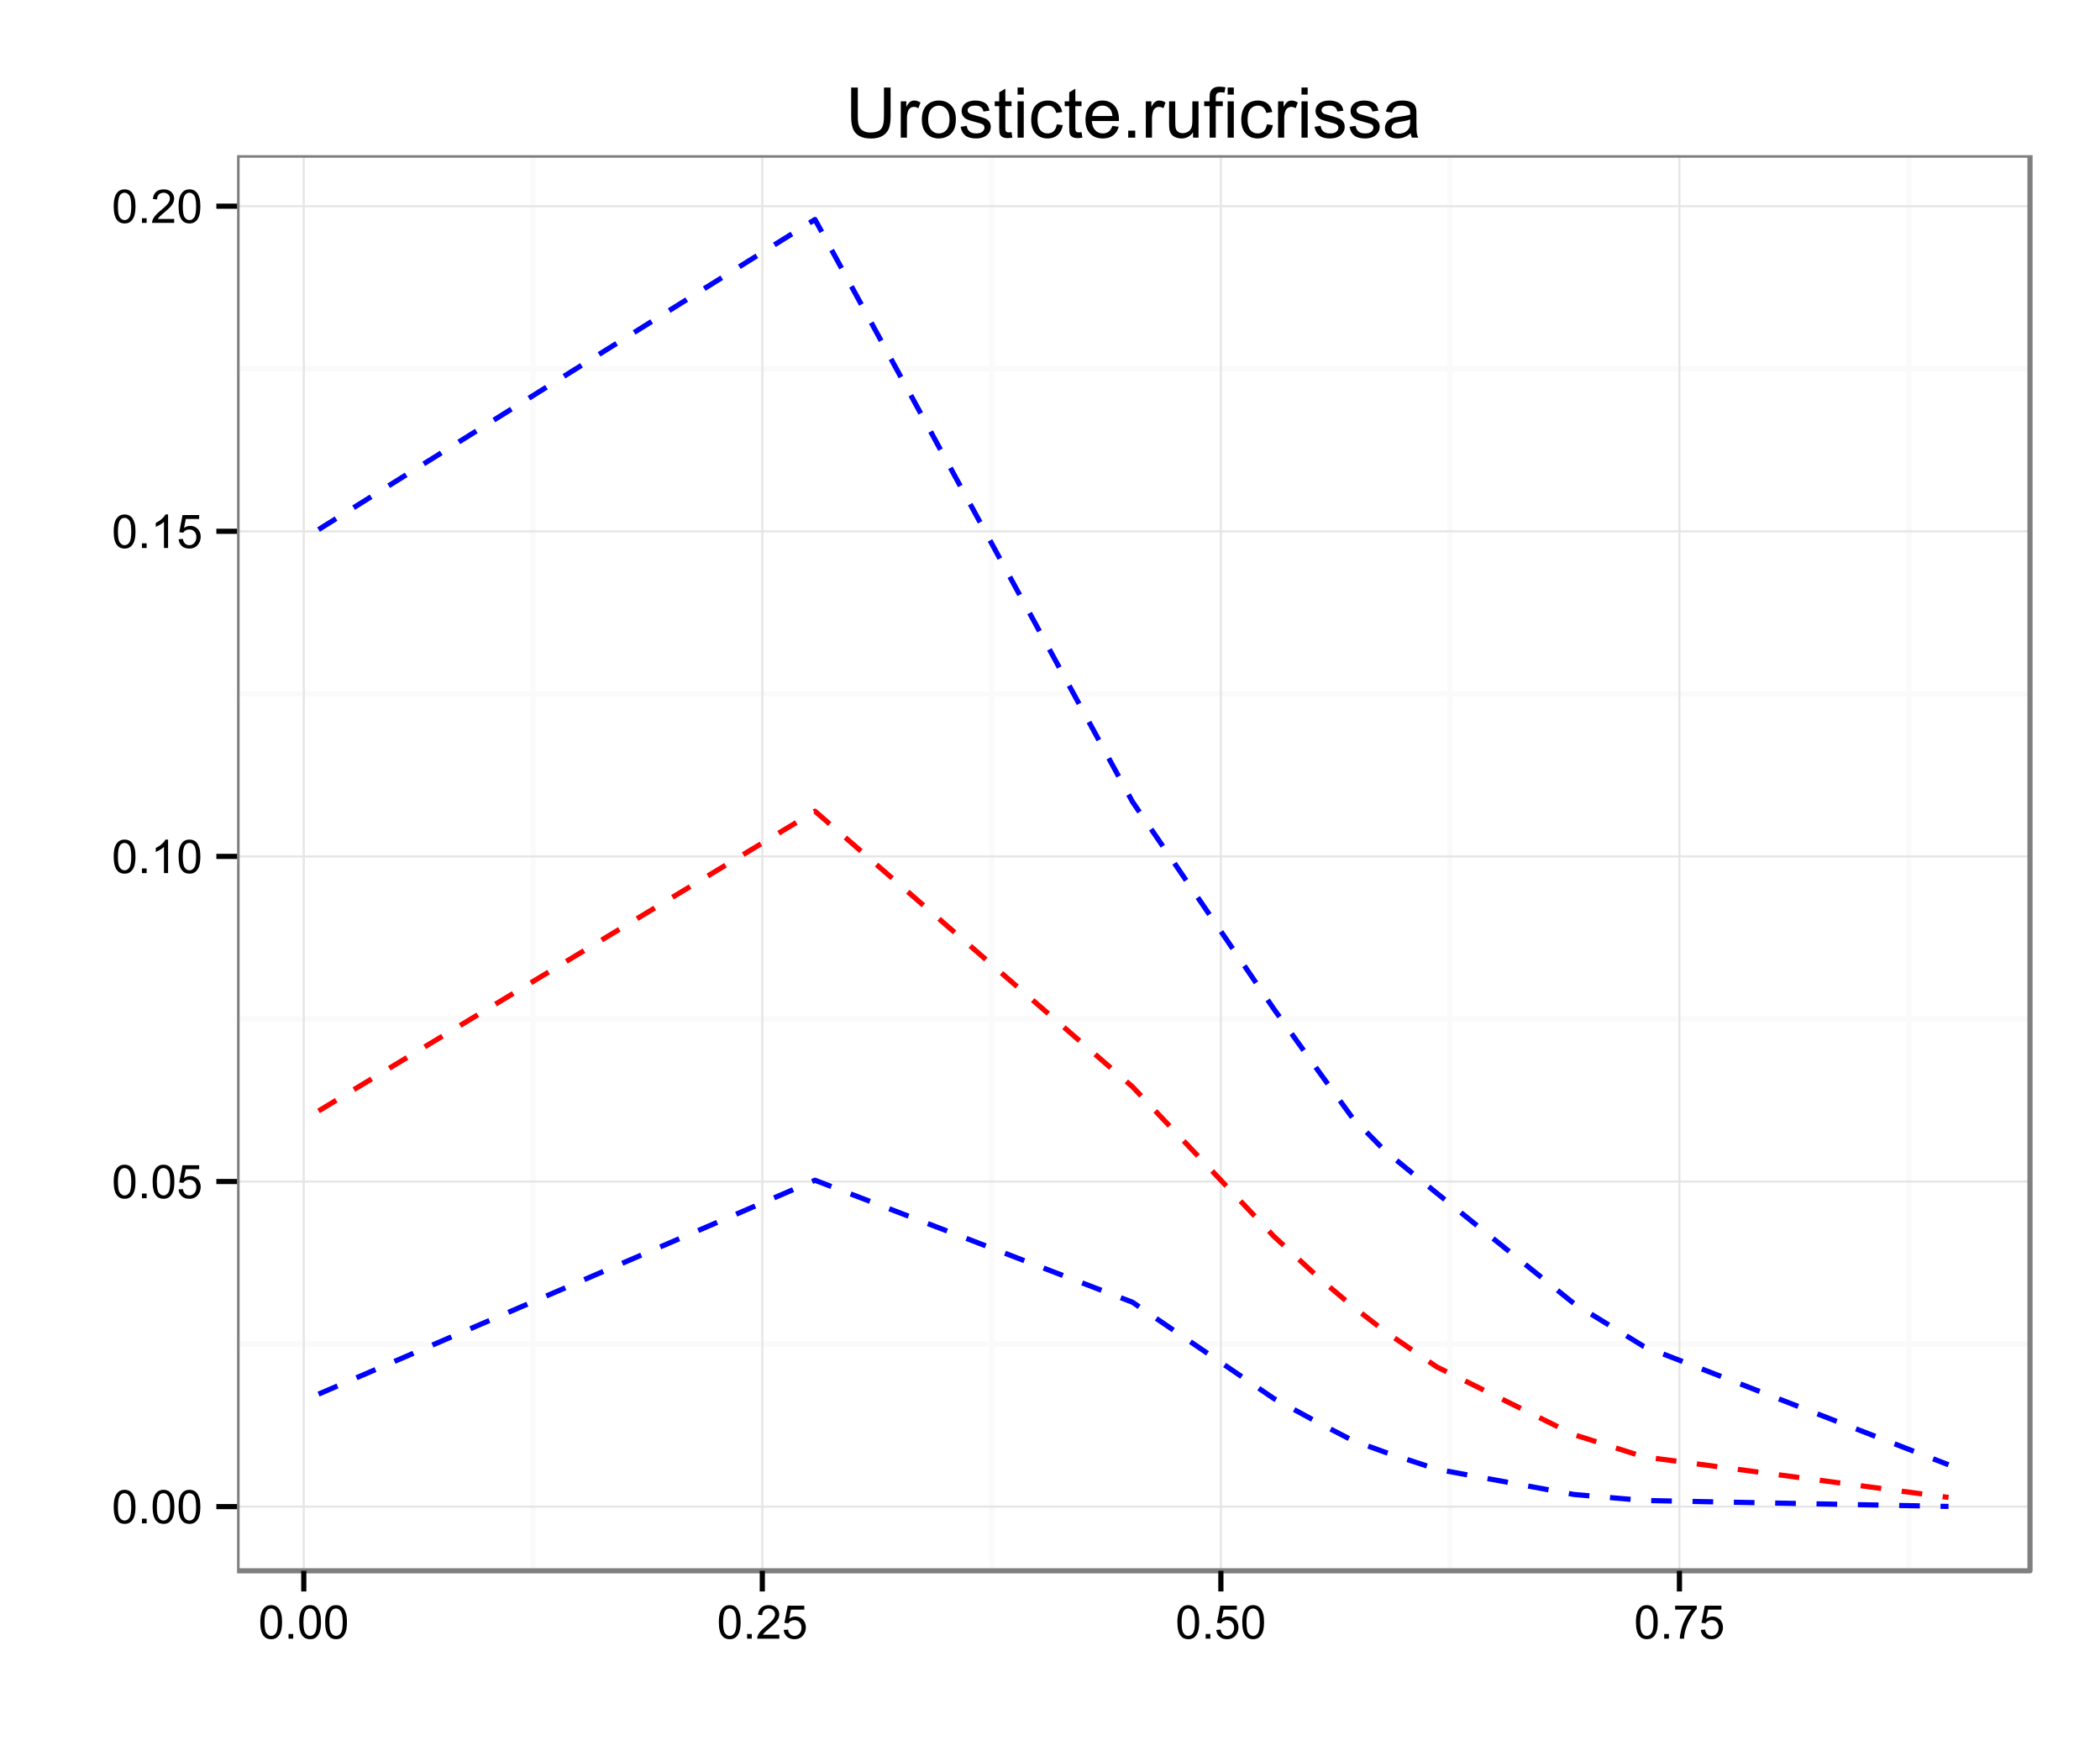
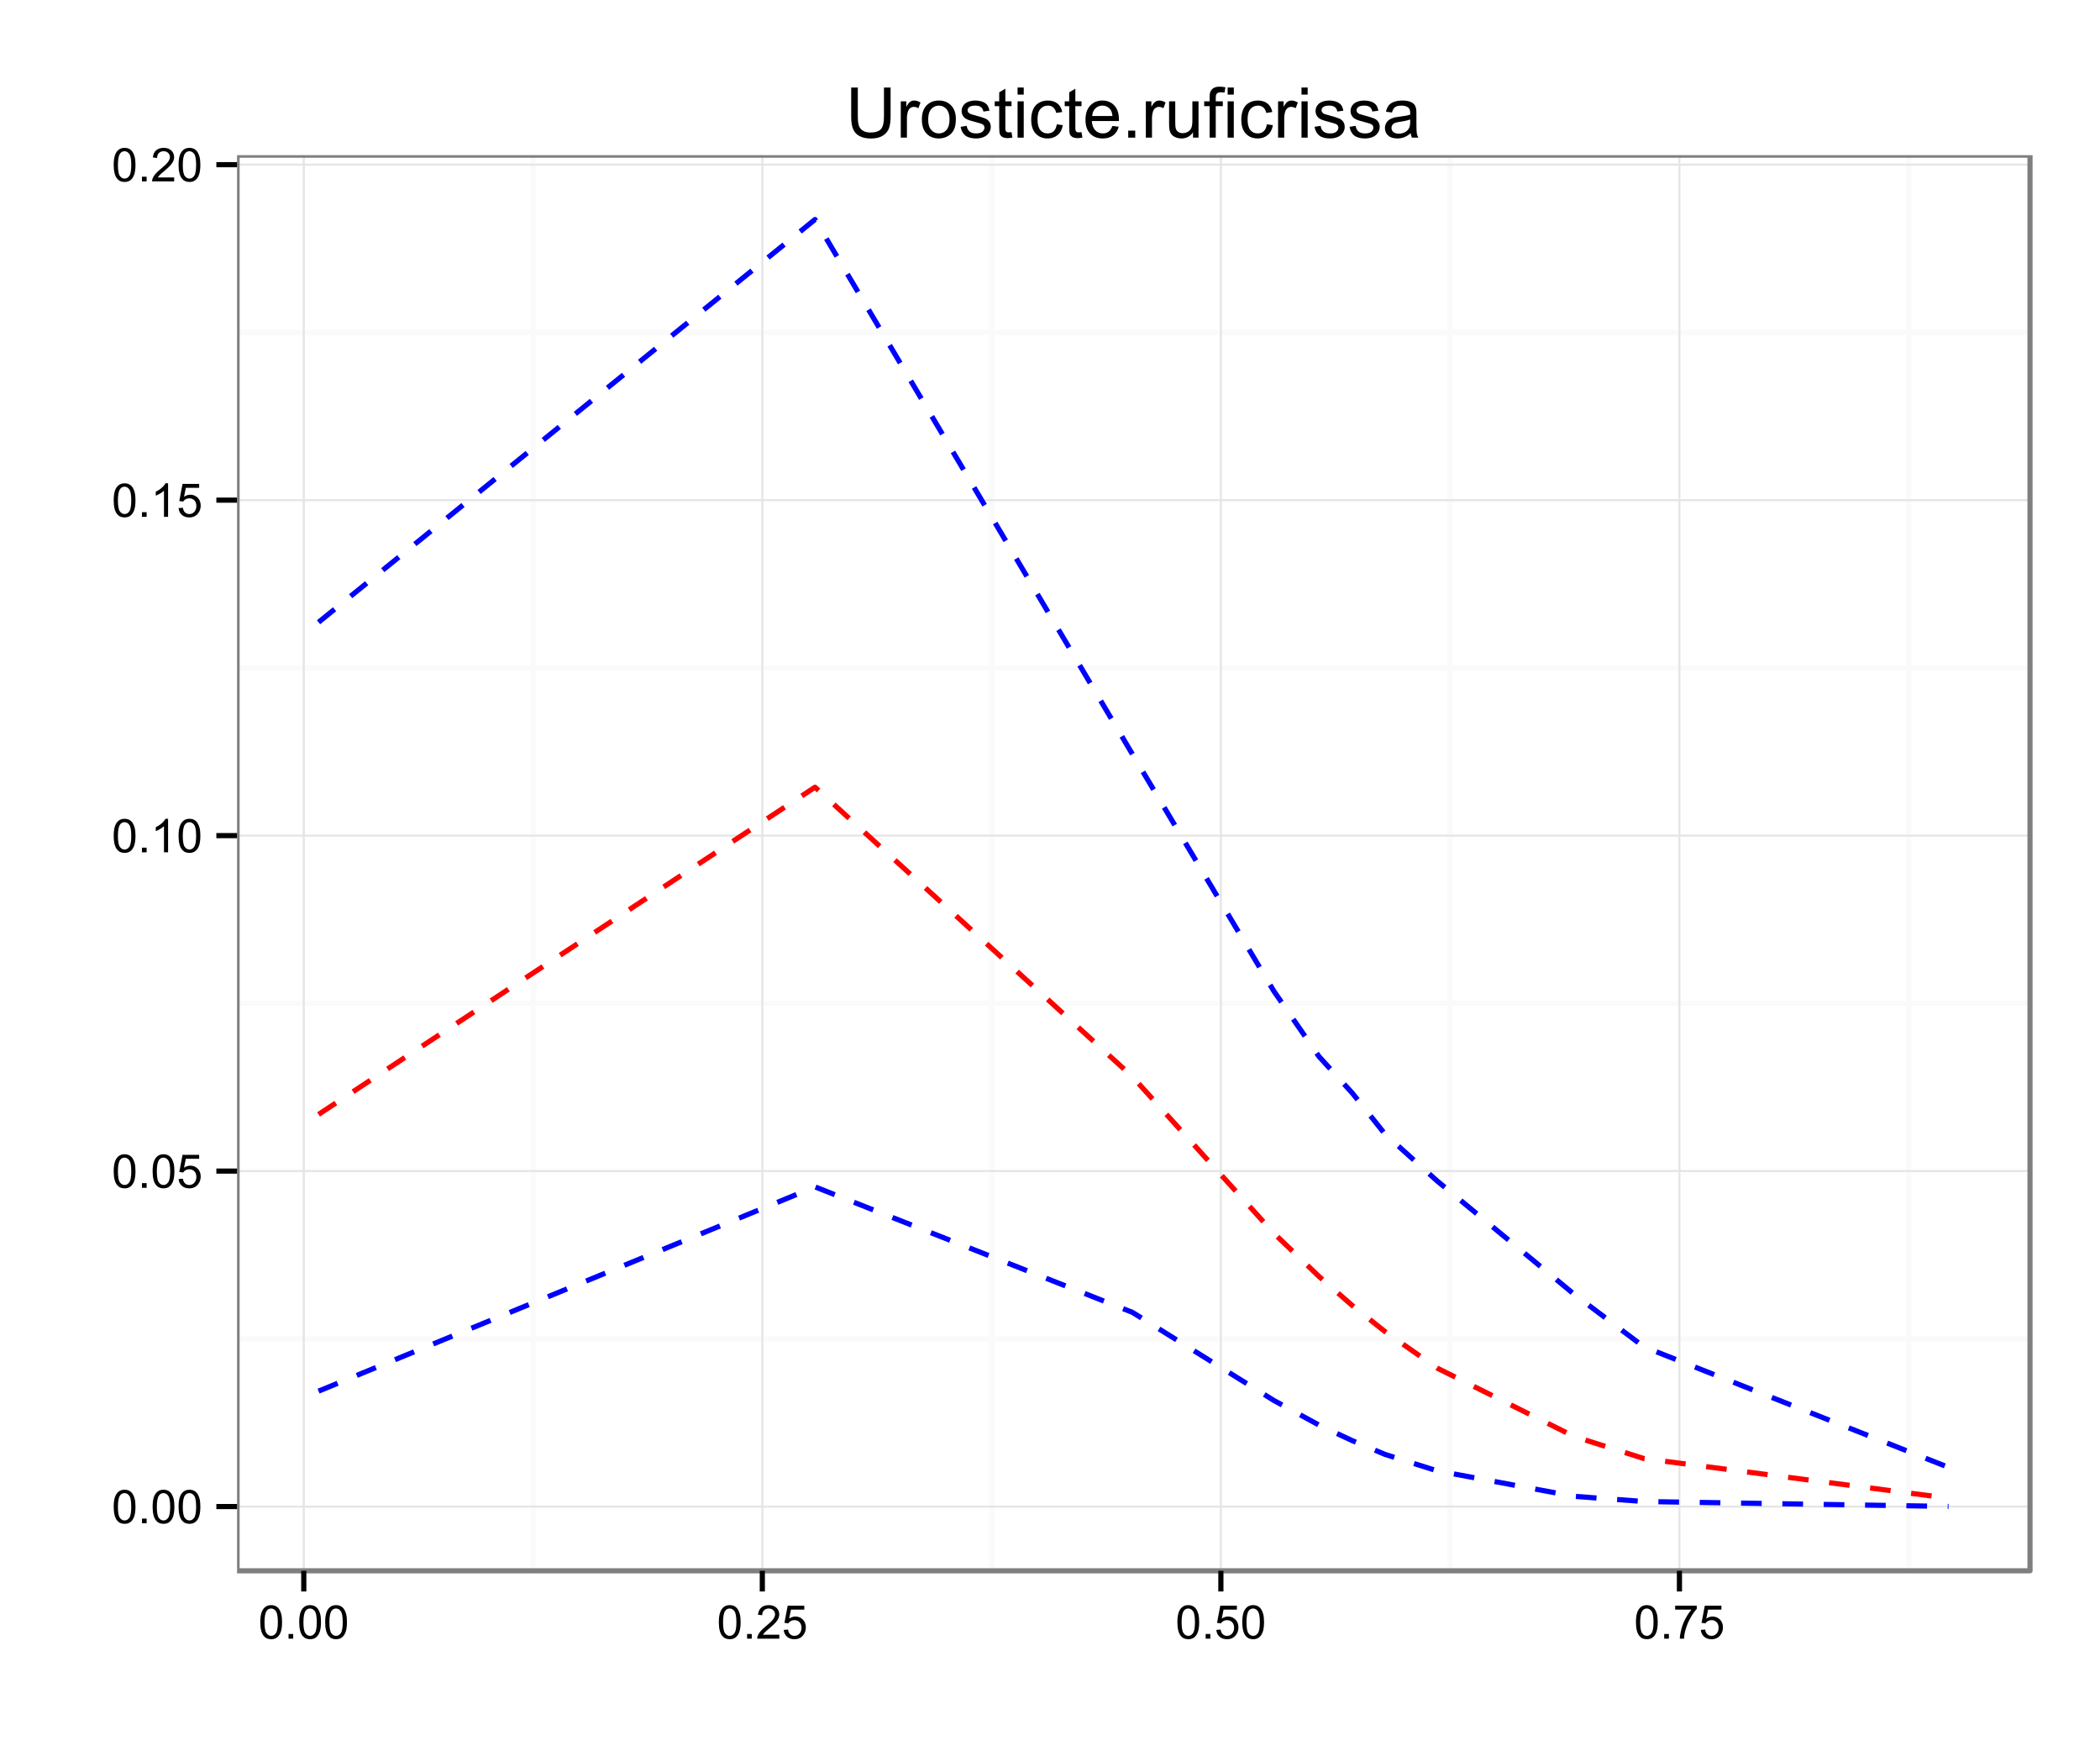
<svg xmlns="http://www.w3.org/2000/svg" xmlns:xlink="http://www.w3.org/1999/xlink" width="432pt" height="360pt" viewBox="0 0 432 360" version="1.1">
  <defs>
    <g>
      <symbol overflow="visible" id="glyph0-0">
        <path style="stroke:none;" d="M 0.398 -3.391 C 0.398 -4.199 0.48 -4.852 0.648 -5.352 C 0.812 -5.844 1.062 -6.227 1.395 -6.496 C 1.723 -6.762 2.137 -6.895 2.641 -6.898 C 3.004 -6.895 3.328 -6.82 3.609 -6.676 C 3.887 -6.523 4.113 -6.312 4.297 -6.035 C 4.477 -5.754 4.621 -5.41 4.723 -5.012 C 4.824 -4.605 4.875 -4.066 4.879 -3.391 C 4.875 -2.582 4.793 -1.93 4.629 -1.438 C 4.465 -0.938 4.215 -0.555 3.887 -0.289 C 3.555 -0.016 3.141 0.117 2.641 0.117 C 1.973 0.117 1.453 -0.117 1.078 -0.594 C 0.625 -1.164 0.398 -2.098 0.398 -3.391 Z M 1.266 -3.391 C 1.266 -2.258 1.395 -1.508 1.66 -1.137 C 1.922 -0.762 2.25 -0.574 2.641 -0.578 C 3.023 -0.574 3.348 -0.762 3.613 -1.141 C 3.875 -1.512 4.008 -2.262 4.012 -3.391 C 4.008 -4.52 3.875 -5.27 3.613 -5.645 C 3.348 -6.012 3.02 -6.199 2.629 -6.203 C 2.238 -6.199 1.93 -6.035 1.703 -5.711 C 1.41 -5.289 1.266 -4.516 1.266 -3.391 Z M 1.266 -3.391 " />
      </symbol>
      <symbol overflow="visible" id="glyph0-1">
        <path style="stroke:none;" d="M 0.871 0 L 0.871 -0.961 L 1.832 -0.961 L 1.832 0 Z M 0.871 0 " />
      </symbol>
      <symbol overflow="visible" id="glyph0-2">
        <path style="stroke:none;" d="M 0.398 -1.801 L 1.285 -1.875 C 1.348 -1.441 1.5 -1.117 1.742 -0.902 C 1.977 -0.684 2.266 -0.574 2.605 -0.578 C 3.008 -0.574 3.352 -0.727 3.637 -1.035 C 3.914 -1.34 4.055 -1.746 4.059 -2.254 C 4.055 -2.734 3.918 -3.113 3.652 -3.395 C 3.379 -3.668 3.027 -3.809 2.594 -3.812 C 2.316 -3.809 2.07 -3.746 1.855 -3.625 C 1.633 -3.5 1.461 -3.34 1.34 -3.145 L 0.547 -3.25 L 1.215 -6.777 L 4.633 -6.777 L 4.633 -5.973 L 1.891 -5.973 L 1.52 -4.125 C 1.926 -4.41 2.359 -4.551 2.816 -4.555 C 3.414 -4.551 3.922 -4.344 4.336 -3.93 C 4.746 -3.512 4.949 -2.977 4.953 -2.328 C 4.949 -1.703 4.77 -1.168 4.41 -0.719 C 3.969 -0.16 3.367 0.117 2.605 0.117 C 1.977 0.117 1.465 -0.055 1.074 -0.406 C 0.676 -0.754 0.453 -1.219 0.398 -1.801 Z M 0.398 -1.801 " />
      </symbol>
      <symbol overflow="visible" id="glyph0-3">
        <path style="stroke:none;" d="M 3.578 0 L 2.734 0 L 2.734 -5.375 C 2.527 -5.18 2.262 -4.988 1.934 -4.793 C 1.602 -4.598 1.305 -4.453 1.047 -4.359 L 1.047 -5.176 C 1.516 -5.395 1.926 -5.664 2.281 -5.98 C 2.633 -6.293 2.883 -6.598 3.031 -6.898 L 3.578 -6.898 Z M 3.578 0 " />
      </symbol>
      <symbol overflow="visible" id="glyph0-4">
        <path style="stroke:none;" d="M 4.832 -0.812 L 4.832 0 L 0.289 0 C 0.281 -0.203 0.316 -0.398 0.391 -0.586 C 0.504 -0.895 0.688 -1.199 0.945 -1.5 C 1.195 -1.797 1.562 -2.141 2.047 -2.539 C 2.789 -3.148 3.297 -3.637 3.562 -3.996 C 3.824 -4.352 3.953 -4.688 3.957 -5.012 C 3.953 -5.34 3.836 -5.621 3.598 -5.855 C 3.355 -6.082 3.043 -6.199 2.664 -6.203 C 2.254 -6.199 1.93 -6.078 1.688 -5.836 C 1.441 -5.59 1.316 -5.25 1.316 -4.824 L 0.449 -4.914 C 0.508 -5.559 0.73 -6.051 1.121 -6.391 C 1.504 -6.727 2.023 -6.895 2.68 -6.898 C 3.336 -6.895 3.859 -6.715 4.246 -6.352 C 4.629 -5.984 4.82 -5.531 4.824 -4.992 C 4.82 -4.715 4.766 -4.441 4.652 -4.18 C 4.539 -3.91 4.352 -3.633 4.094 -3.34 C 3.832 -3.047 3.398 -2.645 2.793 -2.133 C 2.285 -1.707 1.961 -1.418 1.816 -1.266 C 1.672 -1.113 1.551 -0.961 1.461 -0.812 Z M 4.832 -0.812 " />
      </symbol>
      <symbol overflow="visible" id="glyph0-5">
        <path style="stroke:none;" d="M 0.453 -5.973 L 0.453 -6.781 L 4.902 -6.781 L 4.902 -6.125 C 4.461 -5.656 4.027 -5.039 3.602 -4.27 C 3.168 -3.496 2.836 -2.703 2.605 -1.891 C 2.434 -1.312 2.324 -0.684 2.281 0 L 1.414 0 C 1.422 -0.539 1.531 -1.191 1.734 -1.961 C 1.938 -2.723 2.227 -3.461 2.609 -4.176 C 2.984 -4.883 3.391 -5.48 3.82 -5.973 Z M 0.453 -5.973 " />
      </symbol>
      <symbol overflow="visible" id="glyph1-0">
        <path style="stroke:none;" d="M 7.875 -10.309 L 9.238 -10.309 L 9.238 -4.352 C 9.234 -3.312 9.117 -2.488 8.887 -1.883 C 8.648 -1.27 8.227 -0.773 7.617 -0.395 C 7.004 -0.012 6.199 0.176 5.211 0.176 C 4.242 0.176 3.453 0.012 2.84 -0.324 C 2.223 -0.652 1.785 -1.137 1.523 -1.77 C 1.262 -2.398 1.129 -3.258 1.133 -4.352 L 1.133 -10.309 L 2.496 -10.309 L 2.496 -4.359 C 2.496 -3.461 2.578 -2.801 2.746 -2.379 C 2.91 -1.953 3.195 -1.625 3.602 -1.398 C 4.004 -1.168 4.5 -1.055 5.09 -1.055 C 6.09 -1.055 6.805 -1.281 7.234 -1.734 C 7.66 -2.188 7.875 -3.062 7.875 -4.359 Z M 7.875 -10.309 " />
      </symbol>
      <symbol overflow="visible" id="glyph1-1">
        <path style="stroke:none;" d="M 0.934 0 L 0.934 -7.469 L 2.074 -7.469 L 2.074 -6.336 C 2.363 -6.859 2.629 -7.211 2.879 -7.383 C 3.121 -7.551 3.395 -7.633 3.691 -7.637 C 4.117 -7.633 4.551 -7.496 4.992 -7.227 L 4.555 -6.055 C 4.242 -6.234 3.934 -6.328 3.629 -6.328 C 3.348 -6.328 3.102 -6.242 2.883 -6.078 C 2.66 -5.906 2.5 -5.676 2.41 -5.387 C 2.266 -4.934 2.195 -4.441 2.199 -3.91 L 2.199 0 Z M 0.934 0 " />
      </symbol>
      <symbol overflow="visible" id="glyph1-2">
        <path style="stroke:none;" d="M 0.477 -3.734 C 0.473 -5.113 0.859 -6.137 1.633 -6.805 C 2.27 -7.355 3.051 -7.633 3.98 -7.637 C 5.004 -7.633 5.844 -7.297 6.496 -6.625 C 7.145 -5.949 7.469 -5.02 7.473 -3.84 C 7.469 -2.875 7.324 -2.121 7.039 -1.57 C 6.75 -1.02 6.332 -0.59 5.781 -0.289 C 5.23 0.016 4.629 0.164 3.98 0.168 C 2.93 0.164 2.086 -0.168 1.441 -0.836 C 0.797 -1.504 0.473 -2.469 0.477 -3.734 Z M 1.777 -3.734 C 1.773 -2.773 1.984 -2.059 2.402 -1.586 C 2.82 -1.105 3.344 -0.867 3.98 -0.871 C 4.605 -0.867 5.129 -1.105 5.547 -1.586 C 5.961 -2.062 6.168 -2.793 6.172 -3.777 C 6.168 -4.695 5.961 -5.395 5.543 -5.875 C 5.121 -6.348 4.598 -6.586 3.98 -6.59 C 3.344 -6.586 2.82 -6.348 2.402 -5.879 C 1.984 -5.402 1.773 -4.688 1.777 -3.734 Z M 1.777 -3.734 " />
      </symbol>
      <symbol overflow="visible" id="glyph1-3">
        <path style="stroke:none;" d="M 0.441 -2.23 L 1.695 -2.426 C 1.762 -1.922 1.957 -1.535 2.281 -1.27 C 2.598 -1 3.047 -0.867 3.629 -0.871 C 4.207 -0.867 4.641 -0.984 4.922 -1.227 C 5.203 -1.461 5.344 -1.738 5.344 -2.059 C 5.344 -2.34 5.219 -2.566 4.973 -2.734 C 4.797 -2.844 4.363 -2.988 3.676 -3.164 C 2.746 -3.398 2.105 -3.598 1.746 -3.77 C 1.387 -3.938 1.113 -4.176 0.93 -4.48 C 0.742 -4.781 0.648 -5.117 0.652 -5.484 C 0.648 -5.816 0.727 -6.125 0.879 -6.41 C 1.031 -6.691 1.238 -6.926 1.504 -7.117 C 1.699 -7.258 1.969 -7.379 2.309 -7.484 C 2.648 -7.582 3.012 -7.633 3.402 -7.637 C 3.984 -7.633 4.5 -7.551 4.945 -7.383 C 5.387 -7.211 5.711 -6.98 5.926 -6.695 C 6.133 -6.406 6.281 -6.02 6.363 -5.539 L 5.125 -5.371 C 5.066 -5.754 4.902 -6.055 4.637 -6.27 C 4.363 -6.484 3.984 -6.59 3.496 -6.594 C 2.91 -6.59 2.496 -6.496 2.25 -6.305 C 2 -6.113 1.875 -5.887 1.879 -5.633 C 1.875 -5.465 1.926 -5.316 2.031 -5.188 C 2.133 -5.047 2.293 -4.938 2.516 -4.852 C 2.641 -4.805 3.016 -4.695 3.637 -4.527 C 4.527 -4.285 5.152 -4.09 5.508 -3.938 C 5.859 -3.785 6.137 -3.562 6.34 -3.273 C 6.543 -2.98 6.645 -2.621 6.645 -2.195 C 6.645 -1.77 6.52 -1.371 6.273 -1 C 6.027 -0.625 5.672 -0.336 5.211 -0.137 C 4.742 0.066 4.219 0.164 3.637 0.168 C 2.664 0.164 1.922 -0.035 1.414 -0.434 C 0.902 -0.836 0.578 -1.434 0.441 -2.23 Z M 0.441 -2.23 " />
      </symbol>
      <symbol overflow="visible" id="glyph1-4">
        <path style="stroke:none;" d="M 3.711 -1.133 L 3.895 -0.016 C 3.535 0.059 3.215 0.094 2.938 0.098 C 2.477 0.094 2.121 0.023 1.871 -0.117 C 1.613 -0.262 1.438 -0.453 1.336 -0.691 C 1.23 -0.926 1.176 -1.422 1.18 -2.188 L 1.18 -6.484 L 0.254 -6.484 L 0.254 -7.469 L 1.18 -7.469 L 1.18 -9.316 L 2.441 -10.074 L 2.441 -7.469 L 3.711 -7.469 L 3.711 -6.484 L 2.441 -6.484 L 2.441 -2.117 C 2.438 -1.75 2.461 -1.52 2.508 -1.418 C 2.551 -1.316 2.621 -1.234 2.723 -1.172 C 2.82 -1.109 2.965 -1.078 3.156 -1.082 C 3.293 -1.078 3.477 -1.094 3.711 -1.133 Z M 3.711 -1.133 " />
      </symbol>
      <symbol overflow="visible" id="glyph1-5">
        <path style="stroke:none;" d="M 0.957 -8.852 L 0.957 -10.309 L 2.223 -10.309 L 2.223 -8.852 Z M 0.957 0 L 0.957 -7.469 L 2.223 -7.469 L 2.223 0 Z M 0.957 0 " />
      </symbol>
      <symbol overflow="visible" id="glyph1-6">
        <path style="stroke:none;" d="M 5.82 -2.734 L 7.066 -2.574 C 6.93 -1.711 6.582 -1.039 6.023 -0.559 C 5.461 -0.074 4.77 0.164 3.957 0.168 C 2.934 0.164 2.113 -0.168 1.492 -0.832 C 0.871 -1.5 0.562 -2.457 0.562 -3.707 C 0.562 -4.508 0.695 -5.211 0.961 -5.82 C 1.227 -6.422 1.633 -6.879 2.184 -7.184 C 2.727 -7.484 3.32 -7.633 3.965 -7.637 C 4.773 -7.633 5.438 -7.43 5.957 -7.02 C 6.469 -6.609 6.797 -6.027 6.945 -5.273 L 5.715 -5.082 C 5.594 -5.582 5.387 -5.961 5.094 -6.215 C 4.793 -6.465 4.434 -6.59 4.016 -6.594 C 3.375 -6.59 2.859 -6.363 2.461 -5.906 C 2.062 -5.449 1.863 -4.727 1.863 -3.742 C 1.863 -2.734 2.055 -2.004 2.438 -1.551 C 2.82 -1.094 3.32 -0.867 3.945 -0.871 C 4.438 -0.867 4.852 -1.02 5.188 -1.328 C 5.516 -1.629 5.727 -2.098 5.82 -2.734 Z M 5.82 -2.734 " />
      </symbol>
      <symbol overflow="visible" id="glyph1-7">
        <path style="stroke:none;" d="M 6.062 -2.406 L 7.367 -2.242 C 7.156 -1.477 6.777 -0.883 6.223 -0.465 C 5.664 -0.043 4.949 0.164 4.086 0.168 C 2.988 0.164 2.121 -0.168 1.484 -0.84 C 0.844 -1.508 0.527 -2.453 0.527 -3.672 C 0.527 -4.926 0.848 -5.898 1.496 -6.594 C 2.141 -7.285 2.98 -7.633 4.016 -7.637 C 5.008 -7.633 5.824 -7.293 6.461 -6.617 C 7.09 -5.934 7.406 -4.977 7.41 -3.746 C 7.406 -3.668 7.402 -3.559 7.402 -3.41 L 1.836 -3.41 C 1.879 -2.59 2.113 -1.961 2.531 -1.523 C 2.945 -1.086 3.465 -0.867 4.094 -0.871 C 4.555 -0.867 4.949 -0.988 5.281 -1.234 C 5.605 -1.477 5.867 -1.867 6.062 -2.406 Z M 1.906 -4.449 L 6.074 -4.449 C 6.016 -5.074 5.855 -5.547 5.598 -5.863 C 5.191 -6.348 4.668 -6.59 4.027 -6.594 C 3.441 -6.59 2.953 -6.398 2.562 -6.012 C 2.164 -5.621 1.945 -5.098 1.906 -4.449 Z M 1.906 -4.449 " />
      </symbol>
      <symbol overflow="visible" id="glyph1-8">
        <path style="stroke:none;" d="M 1.309 0 L 1.309 -1.441 L 2.75 -1.441 L 2.75 0 Z M 1.309 0 " />
      </symbol>
      <symbol overflow="visible" id="glyph1-9">
        <path style="stroke:none;" d="M 5.844 0 L 5.844 -1.098 C 5.258 -0.254 4.469 0.164 3.473 0.168 C 3.031 0.164 2.621 0.082 2.238 -0.082 C 1.855 -0.25 1.57 -0.461 1.387 -0.719 C 1.199 -0.973 1.07 -1.285 1 -1.66 C 0.945 -1.902 0.918 -2.297 0.922 -2.84 L 0.922 -7.469 L 2.188 -7.469 L 2.188 -3.324 C 2.184 -2.66 2.211 -2.215 2.266 -1.988 C 2.34 -1.652 2.508 -1.395 2.77 -1.207 C 3.023 -1.016 3.344 -0.918 3.727 -0.922 C 4.105 -0.918 4.461 -1.016 4.793 -1.211 C 5.125 -1.402 5.359 -1.668 5.5 -2.008 C 5.637 -2.34 5.707 -2.824 5.711 -3.465 L 5.711 -7.469 L 6.977 -7.469 L 6.977 0 Z M 5.844 0 " />
      </symbol>
      <symbol overflow="visible" id="glyph1-10">
        <path style="stroke:none;" d="M 1.25 0 L 1.25 -6.484 L 0.133 -6.484 L 0.133 -7.469 L 1.25 -7.469 L 1.25 -8.262 C 1.246 -8.762 1.293 -9.133 1.387 -9.379 C 1.504 -9.703 1.719 -9.969 2.027 -10.176 C 2.332 -10.379 2.762 -10.48 3.32 -10.484 C 3.672 -10.48 4.066 -10.438 4.5 -10.355 L 4.309 -9.254 C 4.043 -9.297 3.797 -9.32 3.566 -9.324 C 3.18 -9.32 2.906 -9.238 2.75 -9.078 C 2.586 -8.91 2.508 -8.605 2.512 -8.156 L 2.512 -7.469 L 3.965 -7.469 L 3.965 -6.484 L 2.512 -6.484 L 2.512 0 Z M 1.25 0 " />
      </symbol>
      <symbol overflow="visible" id="glyph1-11">
        <path style="stroke:none;" d="M 5.82 -0.922 C 5.348 -0.52 4.898 -0.238 4.465 -0.078 C 4.031 0.086 3.566 0.164 3.074 0.168 C 2.25 0.164 1.617 -0.035 1.18 -0.434 C 0.734 -0.832 0.516 -1.344 0.52 -1.969 C 0.516 -2.332 0.598 -2.664 0.77 -2.969 C 0.934 -3.27 1.152 -3.512 1.422 -3.699 C 1.691 -3.879 1.996 -4.02 2.336 -4.113 C 2.582 -4.176 2.957 -4.238 3.461 -4.305 C 4.48 -4.422 5.23 -4.566 5.715 -4.738 C 5.715 -4.91 5.719 -5.02 5.723 -5.07 C 5.719 -5.582 5.598 -5.945 5.363 -6.16 C 5.035 -6.441 4.555 -6.586 3.922 -6.59 C 3.324 -6.586 2.887 -6.48 2.605 -6.273 C 2.32 -6.062 2.109 -5.695 1.977 -5.168 L 0.738 -5.336 C 0.848 -5.863 1.031 -6.293 1.293 -6.621 C 1.547 -6.945 1.918 -7.195 2.41 -7.371 C 2.895 -7.547 3.461 -7.633 4.105 -7.637 C 4.742 -7.633 5.262 -7.559 5.66 -7.41 C 6.059 -7.258 6.352 -7.07 6.539 -6.844 C 6.727 -6.617 6.855 -6.328 6.934 -5.984 C 6.973 -5.766 6.996 -5.379 6.996 -4.816 L 6.996 -3.129 C 6.996 -1.949 7.02 -1.203 7.074 -0.895 C 7.125 -0.582 7.234 -0.285 7.398 0 L 6.074 0 C 5.941 -0.262 5.855 -0.566 5.82 -0.922 Z M 5.715 -3.746 C 5.254 -3.555 4.566 -3.398 3.648 -3.27 C 3.125 -3.191 2.758 -3.105 2.543 -3.016 C 2.328 -2.918 2.16 -2.781 2.047 -2.605 C 1.926 -2.422 1.867 -2.223 1.871 -2.004 C 1.867 -1.664 1.996 -1.383 2.254 -1.16 C 2.508 -0.934 2.883 -0.82 3.375 -0.824 C 3.859 -0.82 4.293 -0.926 4.676 -1.141 C 5.055 -1.352 5.332 -1.645 5.512 -2.02 C 5.645 -2.301 5.711 -2.723 5.715 -3.285 Z M 5.715 -3.746 " />
      </symbol>
    </g>
    <clipPath id="clip1">
      <path d="M 48.762 31.906 L 418.602 31.906 L 418.602 324.051 L 48.762 324.051 Z M 48.762 31.906 " />
    </clipPath>
  </defs>
  <g id="surface391">
    <rect x="0" y="0" width="432" height="360" style="fill:rgb(100%,100%,100%);fill-opacity:1;stroke:none;" />
    <rect x="0" y="0" width="432" height="360" style="fill:rgb(100%,100%,100%);fill-opacity:1;stroke:none;" />
    <path style="fill:none;stroke-width:1.063;stroke-linecap:round;stroke-linejoin:round;stroke:rgb(100%,100%,100%);stroke-opacity:1;stroke-miterlimit:10;" d="M 0 360 L 432 360 L 432 0 L 0 0 Z M 0 360 " />
    <g clip-path="url(#clip1)" clip-rule="nonzero">
      <path style=" stroke:none;fill-rule:nonzero;fill:rgb(100%,100%,100%);fill-opacity:1;" d="M 48.762 323.051 L 417.602 323.051 L 417.602 31.906 L 48.762 31.906 Z M 48.762 323.051 " />
-       <path style="fill:none;stroke-width:1.063;stroke-linecap:butt;stroke-linejoin:round;stroke:rgb(98.039%,98.039%,98.039%);stroke-opacity:1;stroke-miterlimit:10;" d="M 48.762 276.426 L 417.602 276.426 " />
-       <path style="fill:none;stroke-width:1.063;stroke-linecap:butt;stroke-linejoin:round;stroke:rgb(98.039%,98.039%,98.039%);stroke-opacity:1;stroke-miterlimit:10;" d="M 48.762 209.562 L 417.602 209.562 " />
-       <path style="fill:none;stroke-width:1.063;stroke-linecap:butt;stroke-linejoin:round;stroke:rgb(98.039%,98.039%,98.039%);stroke-opacity:1;stroke-miterlimit:10;" d="M 48.762 142.699 L 417.602 142.699 " />
-       <path style="fill:none;stroke-width:1.063;stroke-linecap:butt;stroke-linejoin:round;stroke:rgb(98.039%,98.039%,98.039%);stroke-opacity:1;stroke-miterlimit:10;" d="M 48.762 75.836 L 417.602 75.836 " />
+       <path style="fill:none;stroke-width:1.063;stroke-linecap:butt;stroke-linejoin:round;stroke:rgb(98.039%,98.039%,98.039%);stroke-opacity:1;stroke-miterlimit:10;" d="M 48.762 275.348 L 417.602 275.348 " />
+       <path style="fill:none;stroke-width:1.063;stroke-linecap:butt;stroke-linejoin:round;stroke:rgb(98.039%,98.039%,98.039%);stroke-opacity:1;stroke-miterlimit:10;" d="M 48.762 206.352 L 417.602 206.352 " />
+       <path style="fill:none;stroke-width:1.063;stroke-linecap:butt;stroke-linejoin:round;stroke:rgb(98.039%,98.039%,98.039%);stroke-opacity:1;stroke-miterlimit:10;" d="M 48.762 137.359 L 417.602 137.359 " />
+       <path style="fill:none;stroke-width:1.063;stroke-linecap:butt;stroke-linejoin:round;stroke:rgb(98.039%,98.039%,98.039%);stroke-opacity:1;stroke-miterlimit:10;" d="M 48.762 68.363 L 417.602 68.363 " />
      <path style="fill:none;stroke-width:1.063;stroke-linecap:butt;stroke-linejoin:round;stroke:rgb(98.039%,98.039%,98.039%);stroke-opacity:1;stroke-miterlimit:10;" d="M 109.656 323.051 L 109.656 31.906 " />
      <path style="fill:none;stroke-width:1.063;stroke-linecap:butt;stroke-linejoin:round;stroke:rgb(98.039%,98.039%,98.039%);stroke-opacity:1;stroke-miterlimit:10;" d="M 203.988 323.051 L 203.988 31.906 " />
      <path style="fill:none;stroke-width:1.063;stroke-linecap:butt;stroke-linejoin:round;stroke:rgb(98.039%,98.039%,98.039%);stroke-opacity:1;stroke-miterlimit:10;" d="M 298.316 323.051 L 298.316 31.906 " />
      <path style="fill:none;stroke-width:1.063;stroke-linecap:butt;stroke-linejoin:round;stroke:rgb(98.039%,98.039%,98.039%);stroke-opacity:1;stroke-miterlimit:10;" d="M 392.648 323.051 L 392.648 31.906 " />
-       <path style="fill:none;stroke-width:0.425;stroke-linecap:butt;stroke-linejoin:round;stroke:rgb(89.804%,89.804%,89.804%);stroke-opacity:1;stroke-miterlimit:10;" d="M 48.762 309.855 L 417.602 309.855 " />
-       <path style="fill:none;stroke-width:0.425;stroke-linecap:butt;stroke-linejoin:round;stroke:rgb(89.804%,89.804%,89.804%);stroke-opacity:1;stroke-miterlimit:10;" d="M 48.762 242.992 L 417.602 242.992 " />
-       <path style="fill:none;stroke-width:0.425;stroke-linecap:butt;stroke-linejoin:round;stroke:rgb(89.804%,89.804%,89.804%);stroke-opacity:1;stroke-miterlimit:10;" d="M 48.762 176.133 L 417.602 176.133 " />
-       <path style="fill:none;stroke-width:0.425;stroke-linecap:butt;stroke-linejoin:round;stroke:rgb(89.804%,89.804%,89.804%);stroke-opacity:1;stroke-miterlimit:10;" d="M 48.762 109.27 L 417.602 109.27 " />
-       <path style="fill:none;stroke-width:0.425;stroke-linecap:butt;stroke-linejoin:round;stroke:rgb(89.804%,89.804%,89.804%);stroke-opacity:1;stroke-miterlimit:10;" d="M 48.762 42.406 L 417.602 42.406 " />
+       <path style="fill:none;stroke-width:0.425;stroke-linecap:butt;stroke-linejoin:round;stroke:rgb(89.804%,89.804%,89.804%);stroke-opacity:1;stroke-miterlimit:10;" d="M 48.762 309.844 L 417.602 309.844 " />
+       <path style="fill:none;stroke-width:0.425;stroke-linecap:butt;stroke-linejoin:round;stroke:rgb(89.804%,89.804%,89.804%);stroke-opacity:1;stroke-miterlimit:10;" d="M 48.762 240.848 L 417.602 240.848 " />
+       <path style="fill:none;stroke-width:0.425;stroke-linecap:butt;stroke-linejoin:round;stroke:rgb(89.804%,89.804%,89.804%);stroke-opacity:1;stroke-miterlimit:10;" d="M 48.762 171.855 L 417.602 171.855 " />
+       <path style="fill:none;stroke-width:0.425;stroke-linecap:butt;stroke-linejoin:round;stroke:rgb(89.804%,89.804%,89.804%);stroke-opacity:1;stroke-miterlimit:10;" d="M 48.762 102.863 L 417.602 102.863 " />
+       <path style="fill:none;stroke-width:0.425;stroke-linecap:butt;stroke-linejoin:round;stroke:rgb(89.804%,89.804%,89.804%);stroke-opacity:1;stroke-miterlimit:10;" d="M 48.762 33.867 L 417.602 33.867 " />
      <path style="fill:none;stroke-width:0.425;stroke-linecap:butt;stroke-linejoin:round;stroke:rgb(89.804%,89.804%,89.804%);stroke-opacity:1;stroke-miterlimit:10;" d="M 62.492 323.051 L 62.492 31.906 " />
      <path style="fill:none;stroke-width:0.425;stroke-linecap:butt;stroke-linejoin:round;stroke:rgb(89.804%,89.804%,89.804%);stroke-opacity:1;stroke-miterlimit:10;" d="M 156.82 323.051 L 156.82 31.906 " />
      <path style="fill:none;stroke-width:0.425;stroke-linecap:butt;stroke-linejoin:round;stroke:rgb(89.804%,89.804%,89.804%);stroke-opacity:1;stroke-miterlimit:10;" d="M 251.152 323.051 L 251.152 31.906 " />
      <path style="fill:none;stroke-width:0.425;stroke-linecap:butt;stroke-linejoin:round;stroke:rgb(89.804%,89.804%,89.804%);stroke-opacity:1;stroke-miterlimit:10;" d="M 345.484 323.051 L 345.484 31.906 " />
-       <path style="fill:none;stroke-width:1.063;stroke-linecap:butt;stroke-linejoin:round;stroke:rgb(100%,0%,0%);stroke-opacity:1;stroke-dasharray:4.252,4.252;stroke-miterlimit:1;" d="M 65.527 228.484 L 167.656 166.836 L 232.969 223.5 L 262.031 254.246 L 271.34 262.832 L 278.191 268.617 L 284.906 273.82 L 295.605 281.141 L 323.773 295.055 L 338.16 299.617 L 400.836 307.965 " />
-       <path style="fill:none;stroke-width:1.063;stroke-linecap:butt;stroke-linejoin:round;stroke:rgb(0%,0%,100%);stroke-opacity:1;stroke-dasharray:4.252,4.252;stroke-miterlimit:1;" d="M 65.527 108.914 L 167.656 45.141 L 232.969 164.891 L 262.031 207.477 L 271.34 220.438 L 278.191 229.863 L 284.906 236.68 L 295.605 245.418 L 323.773 268.082 L 338.16 276.918 L 400.836 301.25 " />
-       <path style="fill:none;stroke-width:1.063;stroke-linecap:butt;stroke-linejoin:round;stroke:rgb(0%,0%,100%);stroke-opacity:1;stroke-dasharray:4.252,4.252;stroke-miterlimit:1;" d="M 65.527 286.719 L 167.656 242.73 L 232.969 267.82 L 262.031 287.617 L 271.34 292.676 L 278.191 296.219 L 284.906 298.664 L 295.605 302.176 L 323.773 307.355 L 338.16 308.59 L 400.836 309.816 " />
+       <path style="fill:none;stroke-width:1.063;stroke-linecap:butt;stroke-linejoin:round;stroke:rgb(100%,0%,0%);stroke-opacity:1;stroke-dasharray:4.252,4.252;stroke-miterlimit:1;" d="M 65.527 229.195 L 167.656 161.898 L 232.969 221.449 L 262.031 253.621 L 271.34 262.523 L 278.191 268.5 L 284.906 273.852 L 295.605 281.344 L 323.773 295.418 L 338.16 299.965 L 400.836 308.121 " />
+       <path style="fill:none;stroke-width:1.063;stroke-linecap:butt;stroke-linejoin:round;stroke:rgb(0%,0%,100%);stroke-opacity:1;stroke-dasharray:4.252,4.252;stroke-miterlimit:1;" d="M 65.527 127.973 L 167.656 45.141 L 232.969 155.129 L 262.031 203.812 L 271.34 217.293 L 278.191 224.812 L 284.906 233.227 L 295.605 242.848 L 323.773 266.141 L 338.16 276.988 L 400.836 301.777 " />
+       <path style="fill:none;stroke-width:1.063;stroke-linecap:butt;stroke-linejoin:round;stroke:rgb(0%,0%,100%);stroke-opacity:1;stroke-dasharray:4.252,4.252;stroke-miterlimit:1;" d="M 65.527 286.105 L 167.656 244.094 L 232.969 269.91 L 262.031 288.012 L 271.34 293.09 L 278.191 296.293 L 284.906 299.113 L 295.605 302.484 L 323.773 307.73 L 338.16 308.805 L 400.836 309.816 " />
      <path style="fill:none;stroke-width:1.063;stroke-linecap:round;stroke-linejoin:round;stroke:rgb(49.804%,49.804%,49.804%);stroke-opacity:1;stroke-miterlimit:10;" d="M 48.762 323.051 L 417.602 323.051 L 417.602 31.906 L 48.762 31.906 Z M 48.762 323.051 " />
    </g>
    <g style="fill:rgb(0%,0%,0%);fill-opacity:1;">
-       <use xlink:href="#glyph0-0" x="22.992" y="313.293" />
-       <use xlink:href="#glyph0-1" x="28.331" y="313.293" />
-       <use xlink:href="#glyph0-0" x="30.998" y="313.293" />
-       <use xlink:href="#glyph0-0" x="36.337" y="313.293" />
+       <use xlink:href="#glyph0-0" x="22.992" y="313.277" />
+       <use xlink:href="#glyph0-1" x="28.331" y="313.277" />
+       <use xlink:href="#glyph0-0" x="30.998" y="313.277" />
+       <use xlink:href="#glyph0-0" x="36.337" y="313.277" />
    </g>
    <g style="fill:rgb(0%,0%,0%);fill-opacity:1;">
-       <use xlink:href="#glyph0-0" x="22.992" y="246.43" />
-       <use xlink:href="#glyph0-1" x="28.331" y="246.43" />
-       <use xlink:href="#glyph0-0" x="30.998" y="246.43" />
-       <use xlink:href="#glyph0-2" x="36.337" y="246.43" />
+       <use xlink:href="#glyph0-0" x="22.992" y="244.285" />
+       <use xlink:href="#glyph0-1" x="28.331" y="244.285" />
+       <use xlink:href="#glyph0-0" x="30.998" y="244.285" />
+       <use xlink:href="#glyph0-2" x="36.337" y="244.285" />
    </g>
    <g style="fill:rgb(0%,0%,0%);fill-opacity:1;">
-       <use xlink:href="#glyph0-0" x="22.992" y="179.566" />
-       <use xlink:href="#glyph0-1" x="28.331" y="179.566" />
-       <use xlink:href="#glyph0-3" x="30.998" y="179.566" />
-       <use xlink:href="#glyph0-0" x="36.337" y="179.566" />
+       <use xlink:href="#glyph0-0" x="22.992" y="175.293" />
+       <use xlink:href="#glyph0-1" x="28.331" y="175.293" />
+       <use xlink:href="#glyph0-3" x="30.998" y="175.293" />
+       <use xlink:href="#glyph0-0" x="36.337" y="175.293" />
    </g>
    <g style="fill:rgb(0%,0%,0%);fill-opacity:1;">
-       <use xlink:href="#glyph0-0" x="22.992" y="112.703" />
-       <use xlink:href="#glyph0-1" x="28.331" y="112.703" />
-       <use xlink:href="#glyph0-3" x="30.998" y="112.703" />
-       <use xlink:href="#glyph0-2" x="36.337" y="112.703" />
+       <use xlink:href="#glyph0-0" x="22.992" y="106.297" />
+       <use xlink:href="#glyph0-1" x="28.331" y="106.297" />
+       <use xlink:href="#glyph0-3" x="30.998" y="106.297" />
+       <use xlink:href="#glyph0-2" x="36.337" y="106.297" />
    </g>
    <g style="fill:rgb(0%,0%,0%);fill-opacity:1;">
-       <use xlink:href="#glyph0-0" x="22.992" y="45.84" />
-       <use xlink:href="#glyph0-1" x="28.331" y="45.84" />
-       <use xlink:href="#glyph0-4" x="30.998" y="45.84" />
-       <use xlink:href="#glyph0-0" x="36.337" y="45.84" />
+       <use xlink:href="#glyph0-0" x="22.992" y="37.305" />
+       <use xlink:href="#glyph0-1" x="28.331" y="37.305" />
+       <use xlink:href="#glyph0-4" x="30.998" y="37.305" />
+       <use xlink:href="#glyph0-0" x="36.337" y="37.305" />
    </g>
-     <path style="fill:none;stroke-width:1.063;stroke-linecap:butt;stroke-linejoin:round;stroke:rgb(0%,0%,0%);stroke-opacity:1;stroke-miterlimit:10;" d="M 44.508 309.855 L 48.762 309.855 " />
-     <path style="fill:none;stroke-width:1.063;stroke-linecap:butt;stroke-linejoin:round;stroke:rgb(0%,0%,0%);stroke-opacity:1;stroke-miterlimit:10;" d="M 44.508 242.992 L 48.762 242.992 " />
-     <path style="fill:none;stroke-width:1.063;stroke-linecap:butt;stroke-linejoin:round;stroke:rgb(0%,0%,0%);stroke-opacity:1;stroke-miterlimit:10;" d="M 44.508 176.133 L 48.762 176.133 " />
-     <path style="fill:none;stroke-width:1.063;stroke-linecap:butt;stroke-linejoin:round;stroke:rgb(0%,0%,0%);stroke-opacity:1;stroke-miterlimit:10;" d="M 44.508 109.27 L 48.762 109.27 " />
-     <path style="fill:none;stroke-width:1.063;stroke-linecap:butt;stroke-linejoin:round;stroke:rgb(0%,0%,0%);stroke-opacity:1;stroke-miterlimit:10;" d="M 44.508 42.406 L 48.762 42.406 " />
+     <path style="fill:none;stroke-width:1.063;stroke-linecap:butt;stroke-linejoin:round;stroke:rgb(0%,0%,0%);stroke-opacity:1;stroke-miterlimit:10;" d="M 44.508 309.844 L 48.762 309.844 " />
+     <path style="fill:none;stroke-width:1.063;stroke-linecap:butt;stroke-linejoin:round;stroke:rgb(0%,0%,0%);stroke-opacity:1;stroke-miterlimit:10;" d="M 44.508 240.848 L 48.762 240.848 " />
+     <path style="fill:none;stroke-width:1.063;stroke-linecap:butt;stroke-linejoin:round;stroke:rgb(0%,0%,0%);stroke-opacity:1;stroke-miterlimit:10;" d="M 44.508 171.855 L 48.762 171.855 " />
+     <path style="fill:none;stroke-width:1.063;stroke-linecap:butt;stroke-linejoin:round;stroke:rgb(0%,0%,0%);stroke-opacity:1;stroke-miterlimit:10;" d="M 44.508 102.863 L 48.762 102.863 " />
+     <path style="fill:none;stroke-width:1.063;stroke-linecap:butt;stroke-linejoin:round;stroke:rgb(0%,0%,0%);stroke-opacity:1;stroke-miterlimit:10;" d="M 44.508 33.867 L 48.762 33.867 " />
    <path style="fill:none;stroke-width:1.063;stroke-linecap:butt;stroke-linejoin:round;stroke:rgb(0%,0%,0%);stroke-opacity:1;stroke-miterlimit:10;" d="M 62.492 327.305 L 62.492 323.051 " />
    <path style="fill:none;stroke-width:1.063;stroke-linecap:butt;stroke-linejoin:round;stroke:rgb(0%,0%,0%);stroke-opacity:1;stroke-miterlimit:10;" d="M 156.82 327.305 L 156.82 323.051 " />
    <path style="fill:none;stroke-width:1.063;stroke-linecap:butt;stroke-linejoin:round;stroke:rgb(0%,0%,0%);stroke-opacity:1;stroke-miterlimit:10;" d="M 251.152 327.305 L 251.152 323.051 " />
    <path style="fill:none;stroke-width:1.063;stroke-linecap:butt;stroke-linejoin:round;stroke:rgb(0%,0%,0%);stroke-opacity:1;stroke-miterlimit:10;" d="M 345.484 327.305 L 345.484 323.051 " />
    <g style="fill:rgb(0%,0%,0%);fill-opacity:1;">
      <use xlink:href="#glyph0-0" x="53.148" y="337.012" />
      <use xlink:href="#glyph0-1" x="58.487" y="337.012" />
      <use xlink:href="#glyph0-0" x="61.155" y="337.012" />
      <use xlink:href="#glyph0-0" x="66.494" y="337.012" />
    </g>
    <g style="fill:rgb(0%,0%,0%);fill-opacity:1;">
      <use xlink:href="#glyph0-0" x="147.477" y="337.012" />
      <use xlink:href="#glyph0-1" x="152.816" y="337.012" />
      <use xlink:href="#glyph0-4" x="155.483" y="337.012" />
      <use xlink:href="#glyph0-2" x="160.822" y="337.012" />
    </g>
    <g style="fill:rgb(0%,0%,0%);fill-opacity:1;">
      <use xlink:href="#glyph0-0" x="241.809" y="337.012" />
      <use xlink:href="#glyph0-1" x="247.148" y="337.012" />
      <use xlink:href="#glyph0-2" x="249.815" y="337.012" />
      <use xlink:href="#glyph0-0" x="255.154" y="337.012" />
    </g>
    <g style="fill:rgb(0%,0%,0%);fill-opacity:1;">
      <use xlink:href="#glyph0-0" x="336.141" y="337.012" />
      <use xlink:href="#glyph0-1" x="341.48" y="337.012" />
      <use xlink:href="#glyph0-5" x="344.147" y="337.012" />
      <use xlink:href="#glyph0-2" x="349.486" y="337.012" />
    </g>
    <g style="fill:rgb(0%,0%,0%);fill-opacity:1;">
      <use xlink:href="#glyph1-0" x="173.969" y="28.309" />
      <use xlink:href="#glyph1-1" x="184.368" y="28.309" />
      <use xlink:href="#glyph1-2" x="189.163" y="28.309" />
      <use xlink:href="#glyph1-3" x="197.172" y="28.309" />
      <use xlink:href="#glyph1-4" x="204.372" y="28.309" />
      <use xlink:href="#glyph1-5" x="208.373" y="28.309" />
      <use xlink:href="#glyph1-6" x="211.572" y="28.309" />
      <use xlink:href="#glyph1-4" x="218.772" y="28.309" />
      <use xlink:href="#glyph1-7" x="222.773" y="28.309" />
      <use xlink:href="#glyph1-8" x="230.781" y="28.309" />
      <use xlink:href="#glyph1-1" x="234.782" y="28.309" />
      <use xlink:href="#glyph1-9" x="239.577" y="28.309" />
      <use xlink:href="#glyph1-10" x="247.586" y="28.309" />
      <use xlink:href="#glyph1-5" x="251.587" y="28.309" />
      <use xlink:href="#glyph1-6" x="254.786" y="28.309" />
      <use xlink:href="#glyph1-1" x="261.986" y="28.309" />
      <use xlink:href="#glyph1-5" x="266.781" y="28.309" />
      <use xlink:href="#glyph1-3" x="269.98" y="28.309" />
      <use xlink:href="#glyph1-3" x="277.18" y="28.309" />
      <use xlink:href="#glyph1-11" x="284.38" y="28.309" />
    </g>
  </g>
</svg>
